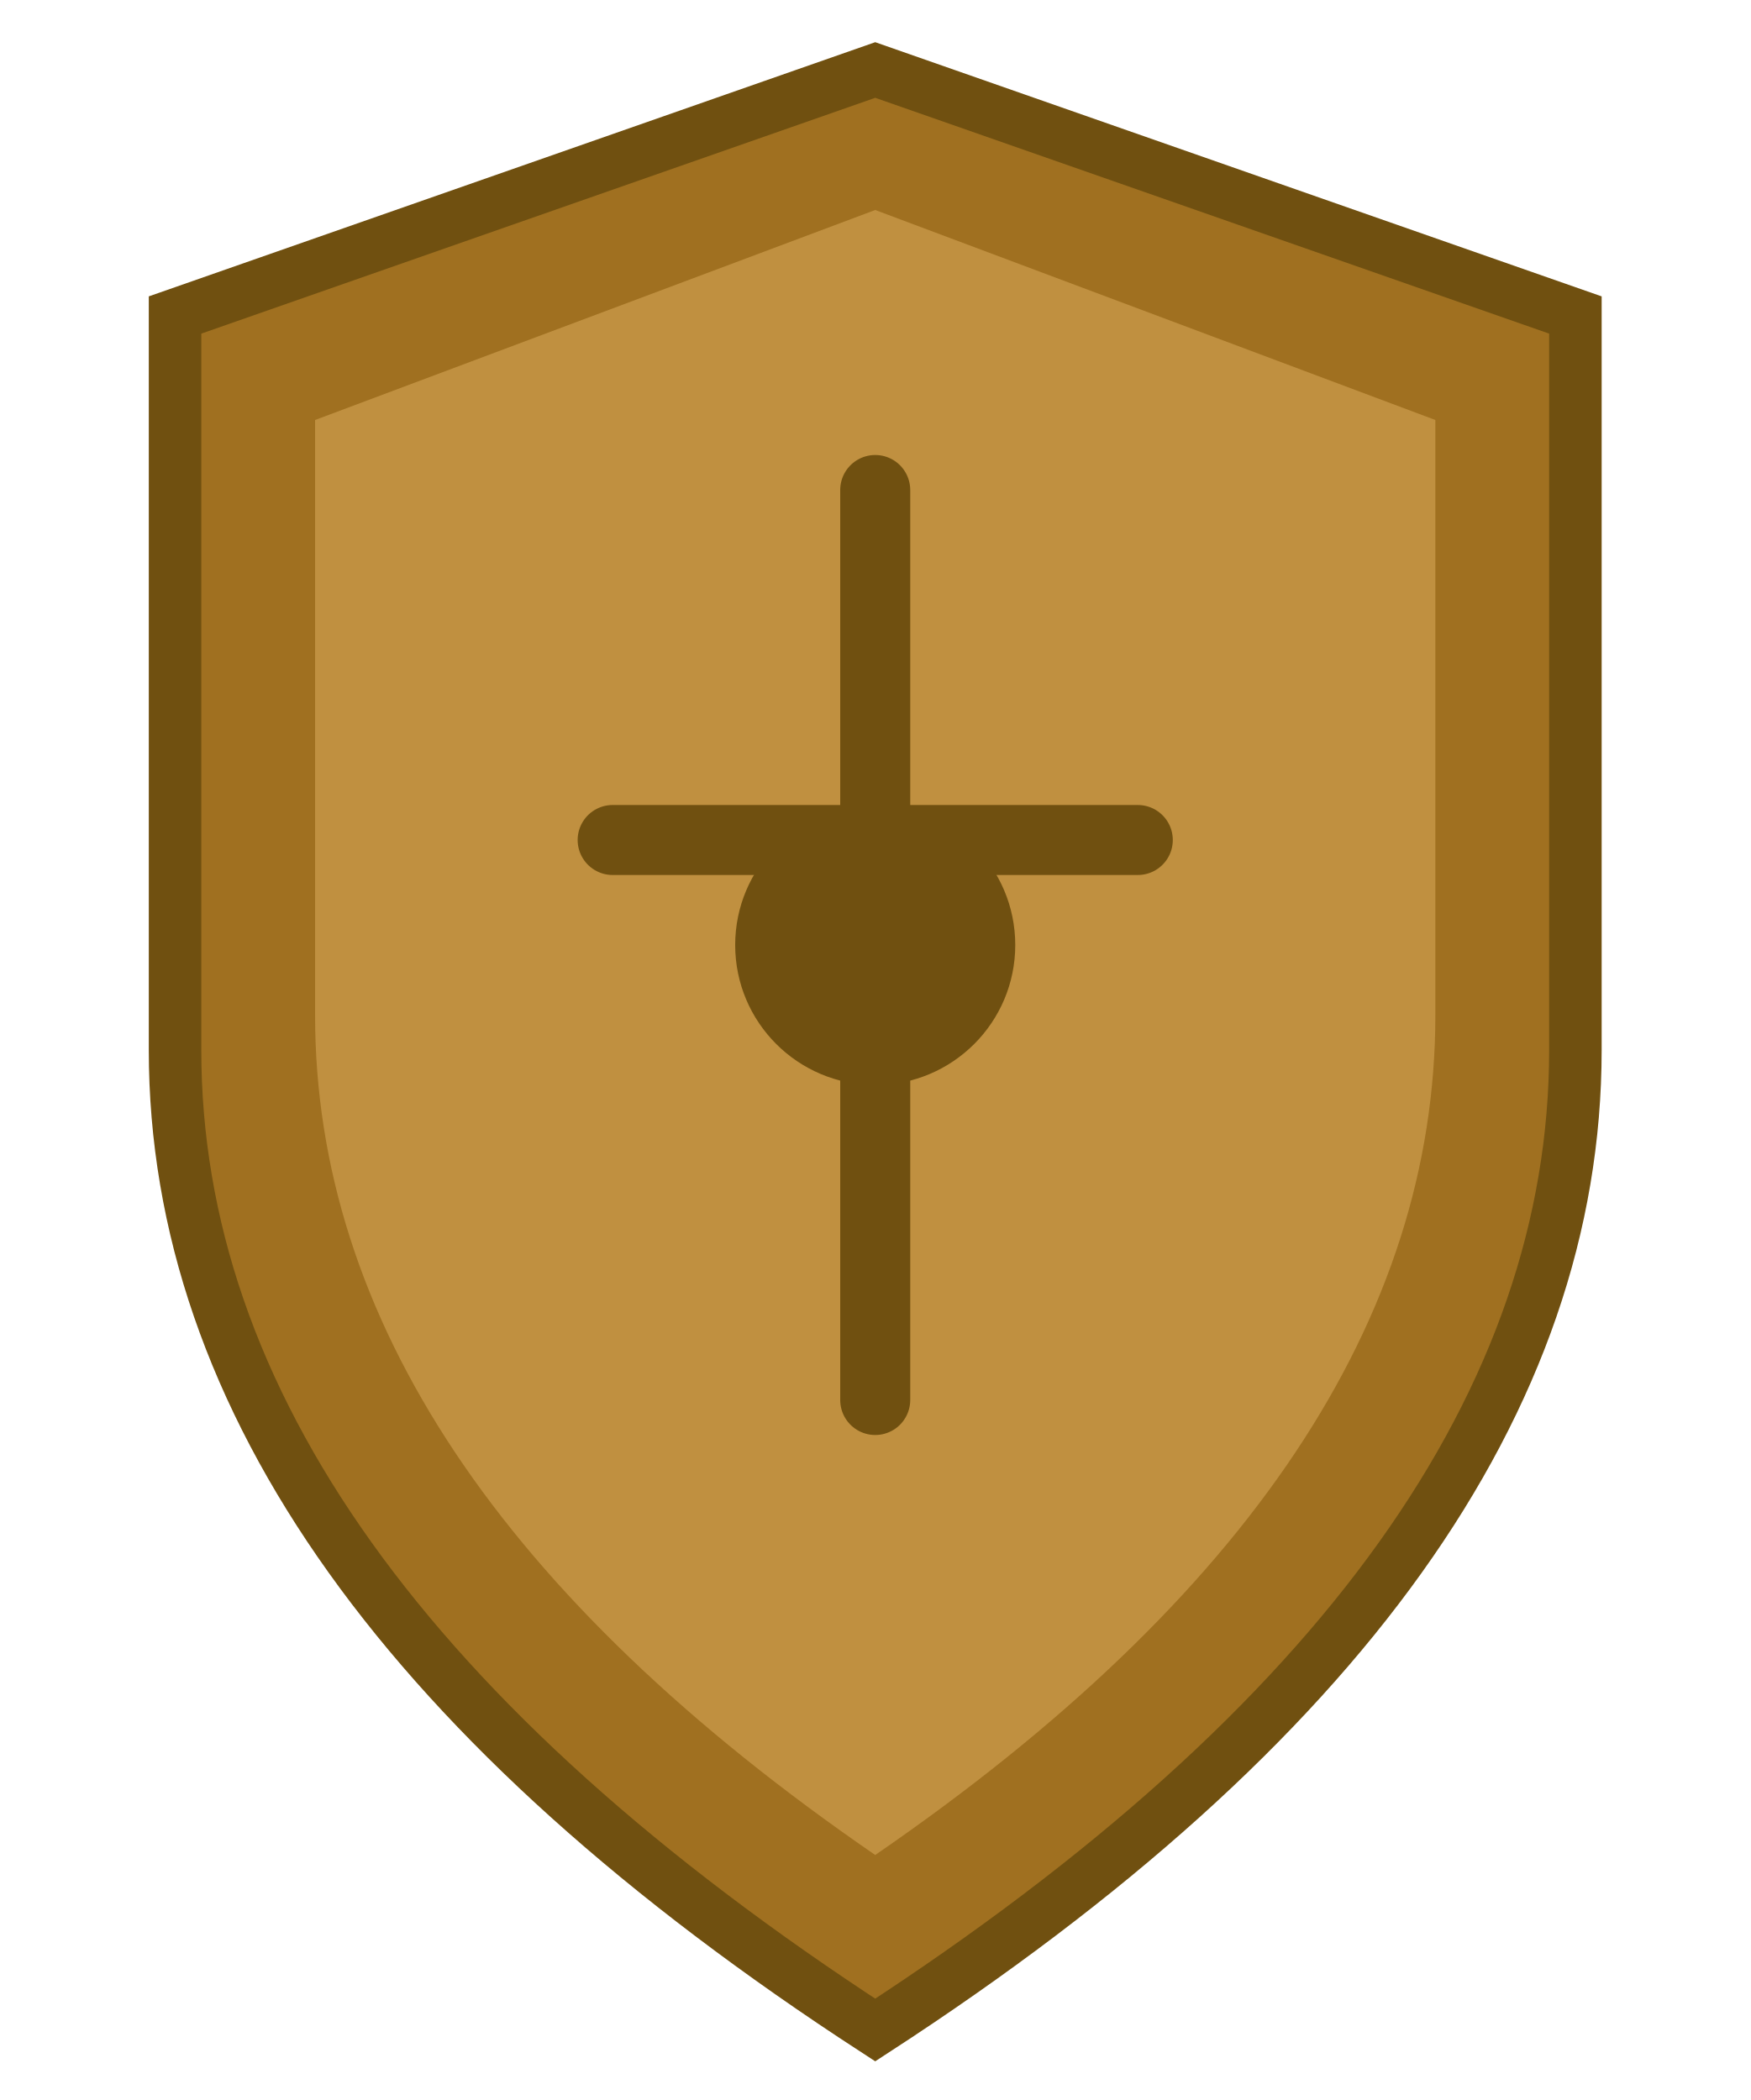
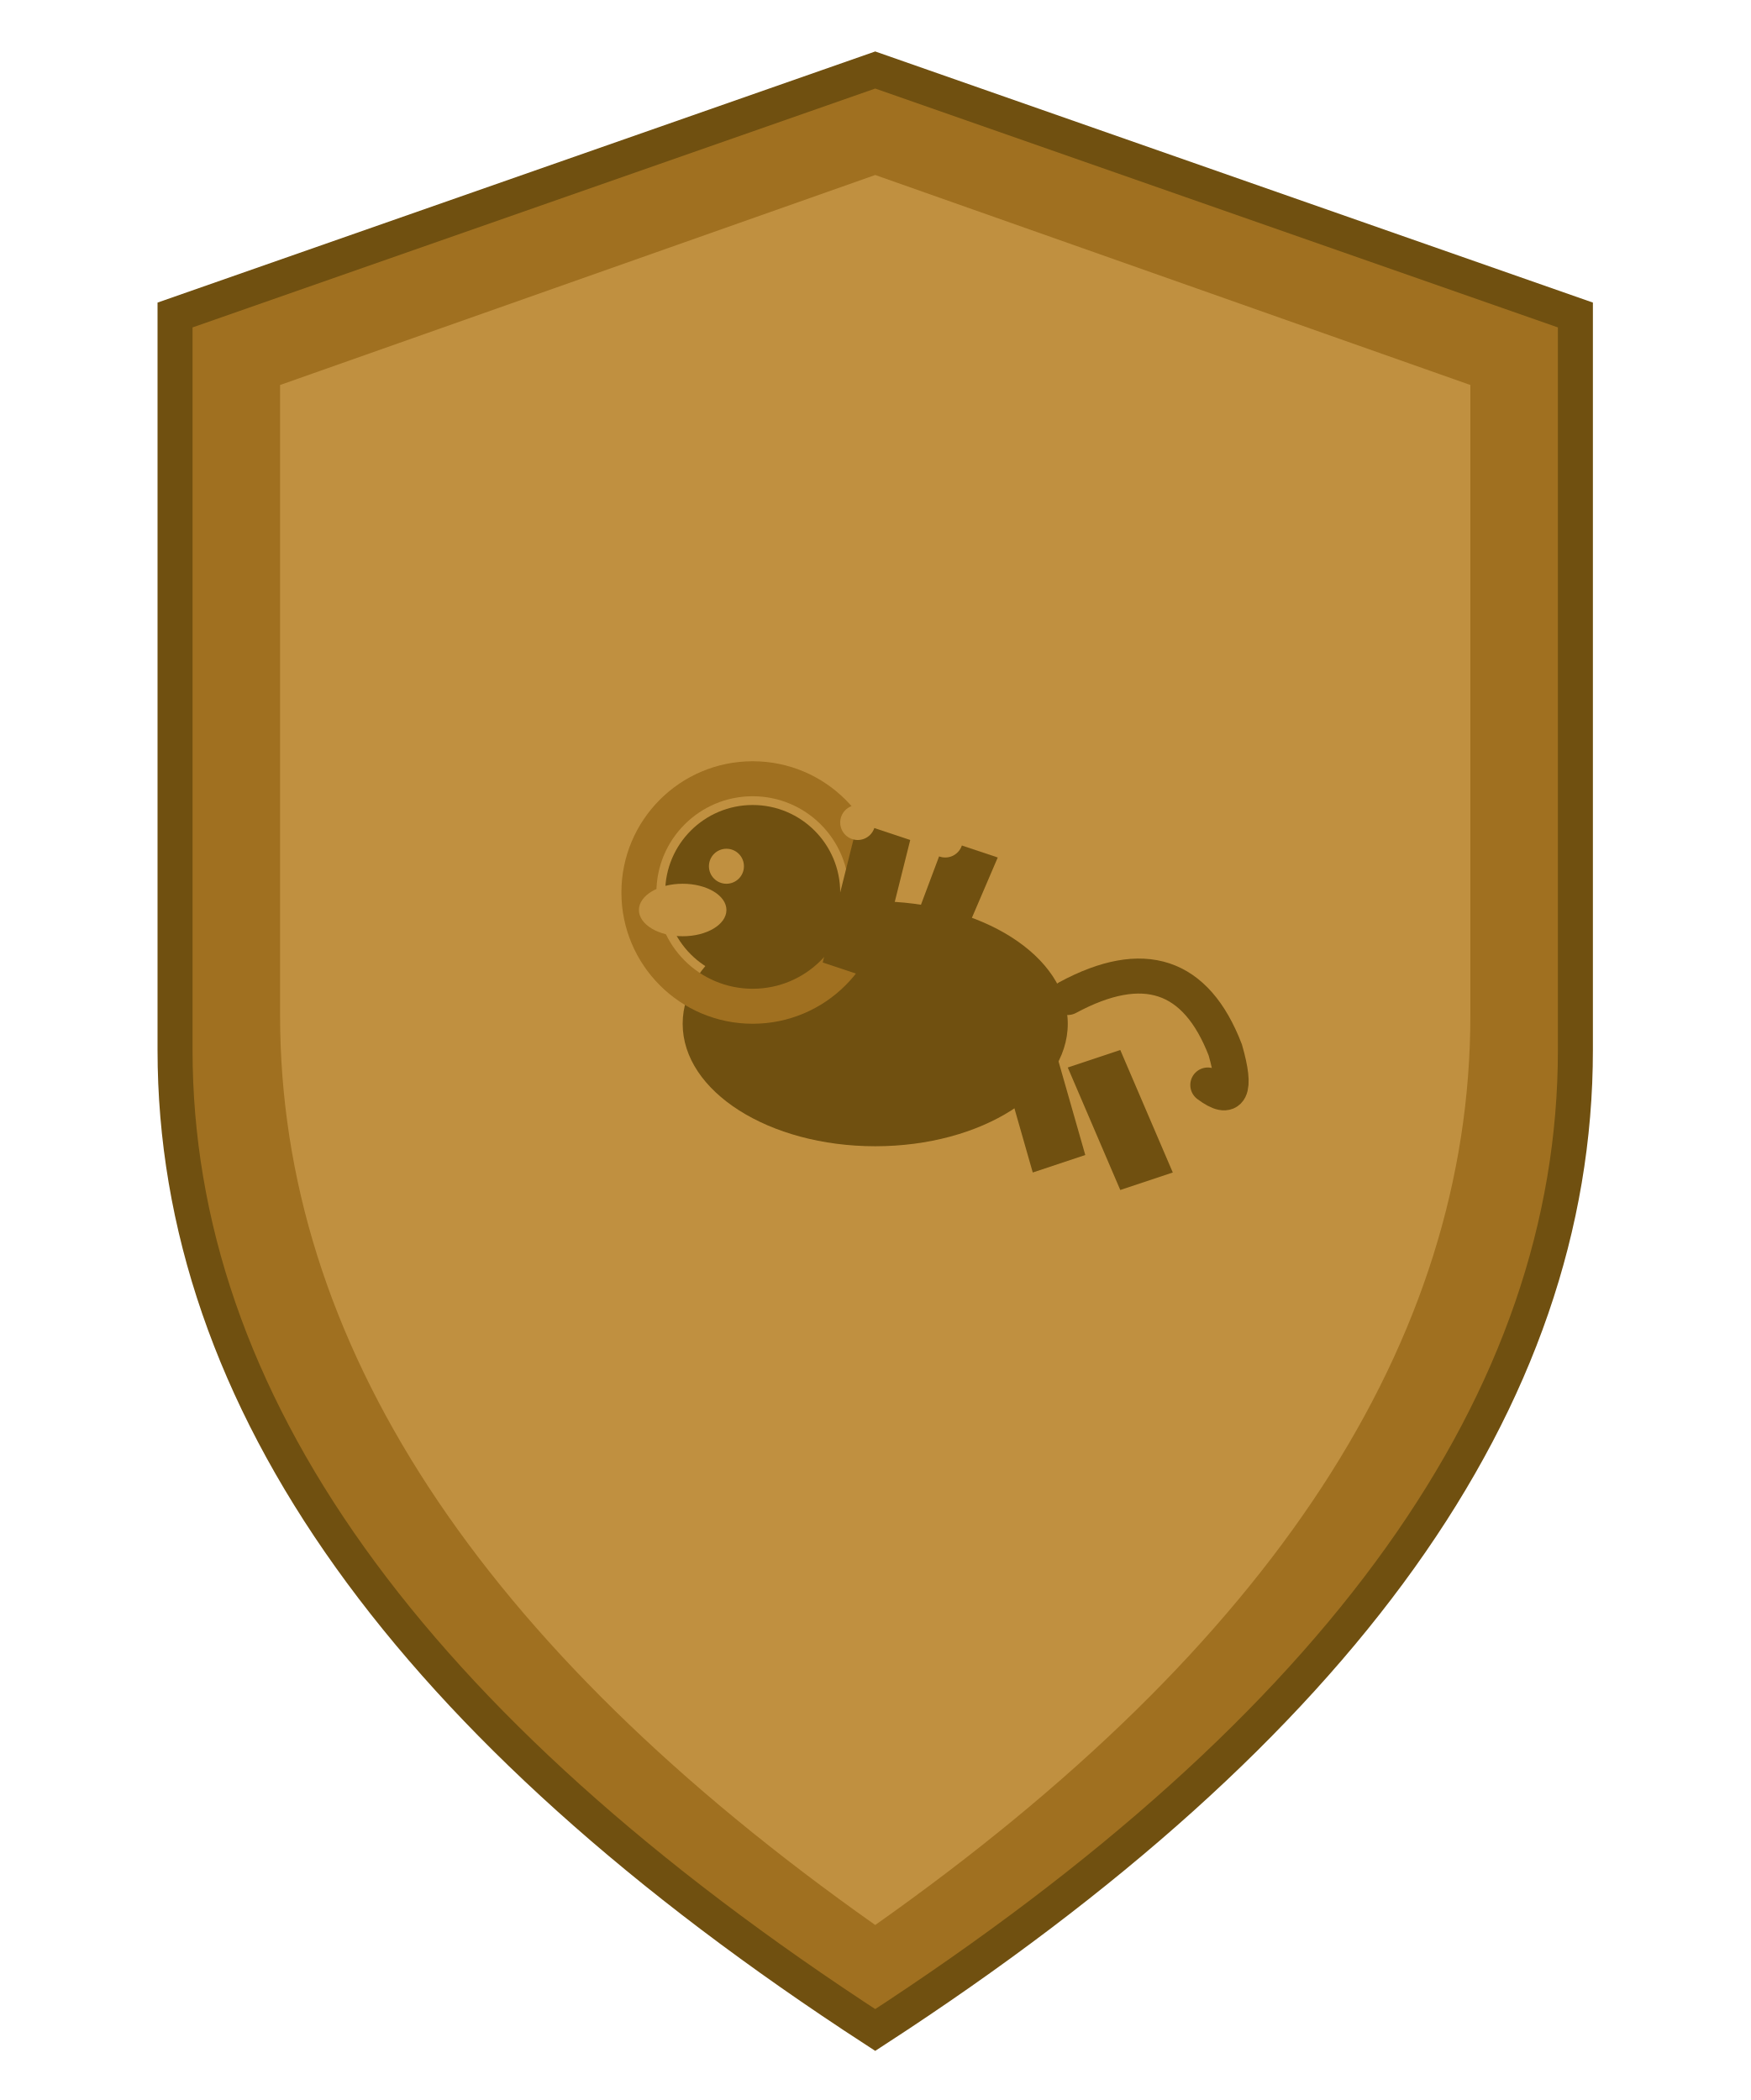
<svg xmlns="http://www.w3.org/2000/svg" viewBox="0 0 100 120" width="100" height="120">
-   <path d="M50 4 L90 18 L90 60 Q90 90 50 116 Q10 90 10 60 L10 18 Z" fill="#a07020" stroke="#705010" stroke-width="3" />
-   <path d="M50 12 L82 24 L82 58 Q82 84 50 106 Q18 84 18 58 L18 24 Z" fill="#c09040" />
-   <path d="M50 28 L50 80 M35 48 L65 48" stroke="#705010" stroke-width="4" stroke-linecap="round" />
-   <circle cx="50" cy="54" r="8" fill="#705010" />
+   <path d="M50 4 L90 18 L90 60 Q90 90 50 116 Q10 90 10 60 L10 18 Z" fill="#a07020" stroke="#705010" stroke-width="2" />
+   <path d="M50 10 L84 22 L84 58 Q84 86 50 110 Q16 86 16 58 L16 22 Z" fill="#c09040" />
+   <g transform="translate(50,56) scale(0.5)">
+     <ellipse cx="0" cy="5" rx="22" ry="14" fill="#705010" />
+     <circle cx="-14" cy="-10" r="10" fill="#705010" />
+     <circle cx="-14" cy="-10" r="13" fill="none" stroke="#a07020" stroke-width="4" />
+     <ellipse cx="-22" cy="-8" rx="5" ry="3" fill="#c09040" />
+     <circle cx="-17" cy="-13" r="2" fill="#c09040" />
+     <path d="M-6 -2 L-2 -18 L4 -16 L0 0Z" fill="#705010" />
+     <path d="M2 0 L8 -16 L14 -14 L8 0Z" fill="#705010" />
+     <path d="M14 8 L18 22 L24 20 L20 6Z" fill="#705010" />
+     <path d="M22 10 L28 24 L34 22 L28 8Z" fill="#705010" />
+     <path d="M22 2 Q35 -5 40 8 Q42 15 38 12" fill="none" stroke="#705010" stroke-width="4" stroke-linecap="round" />
+     <circle cx="-2" cy="-18" r="2" fill="#c09040" />
+     <circle cx="8" cy="-16" r="2" fill="#c09040" />
+   </g>
</svg>
